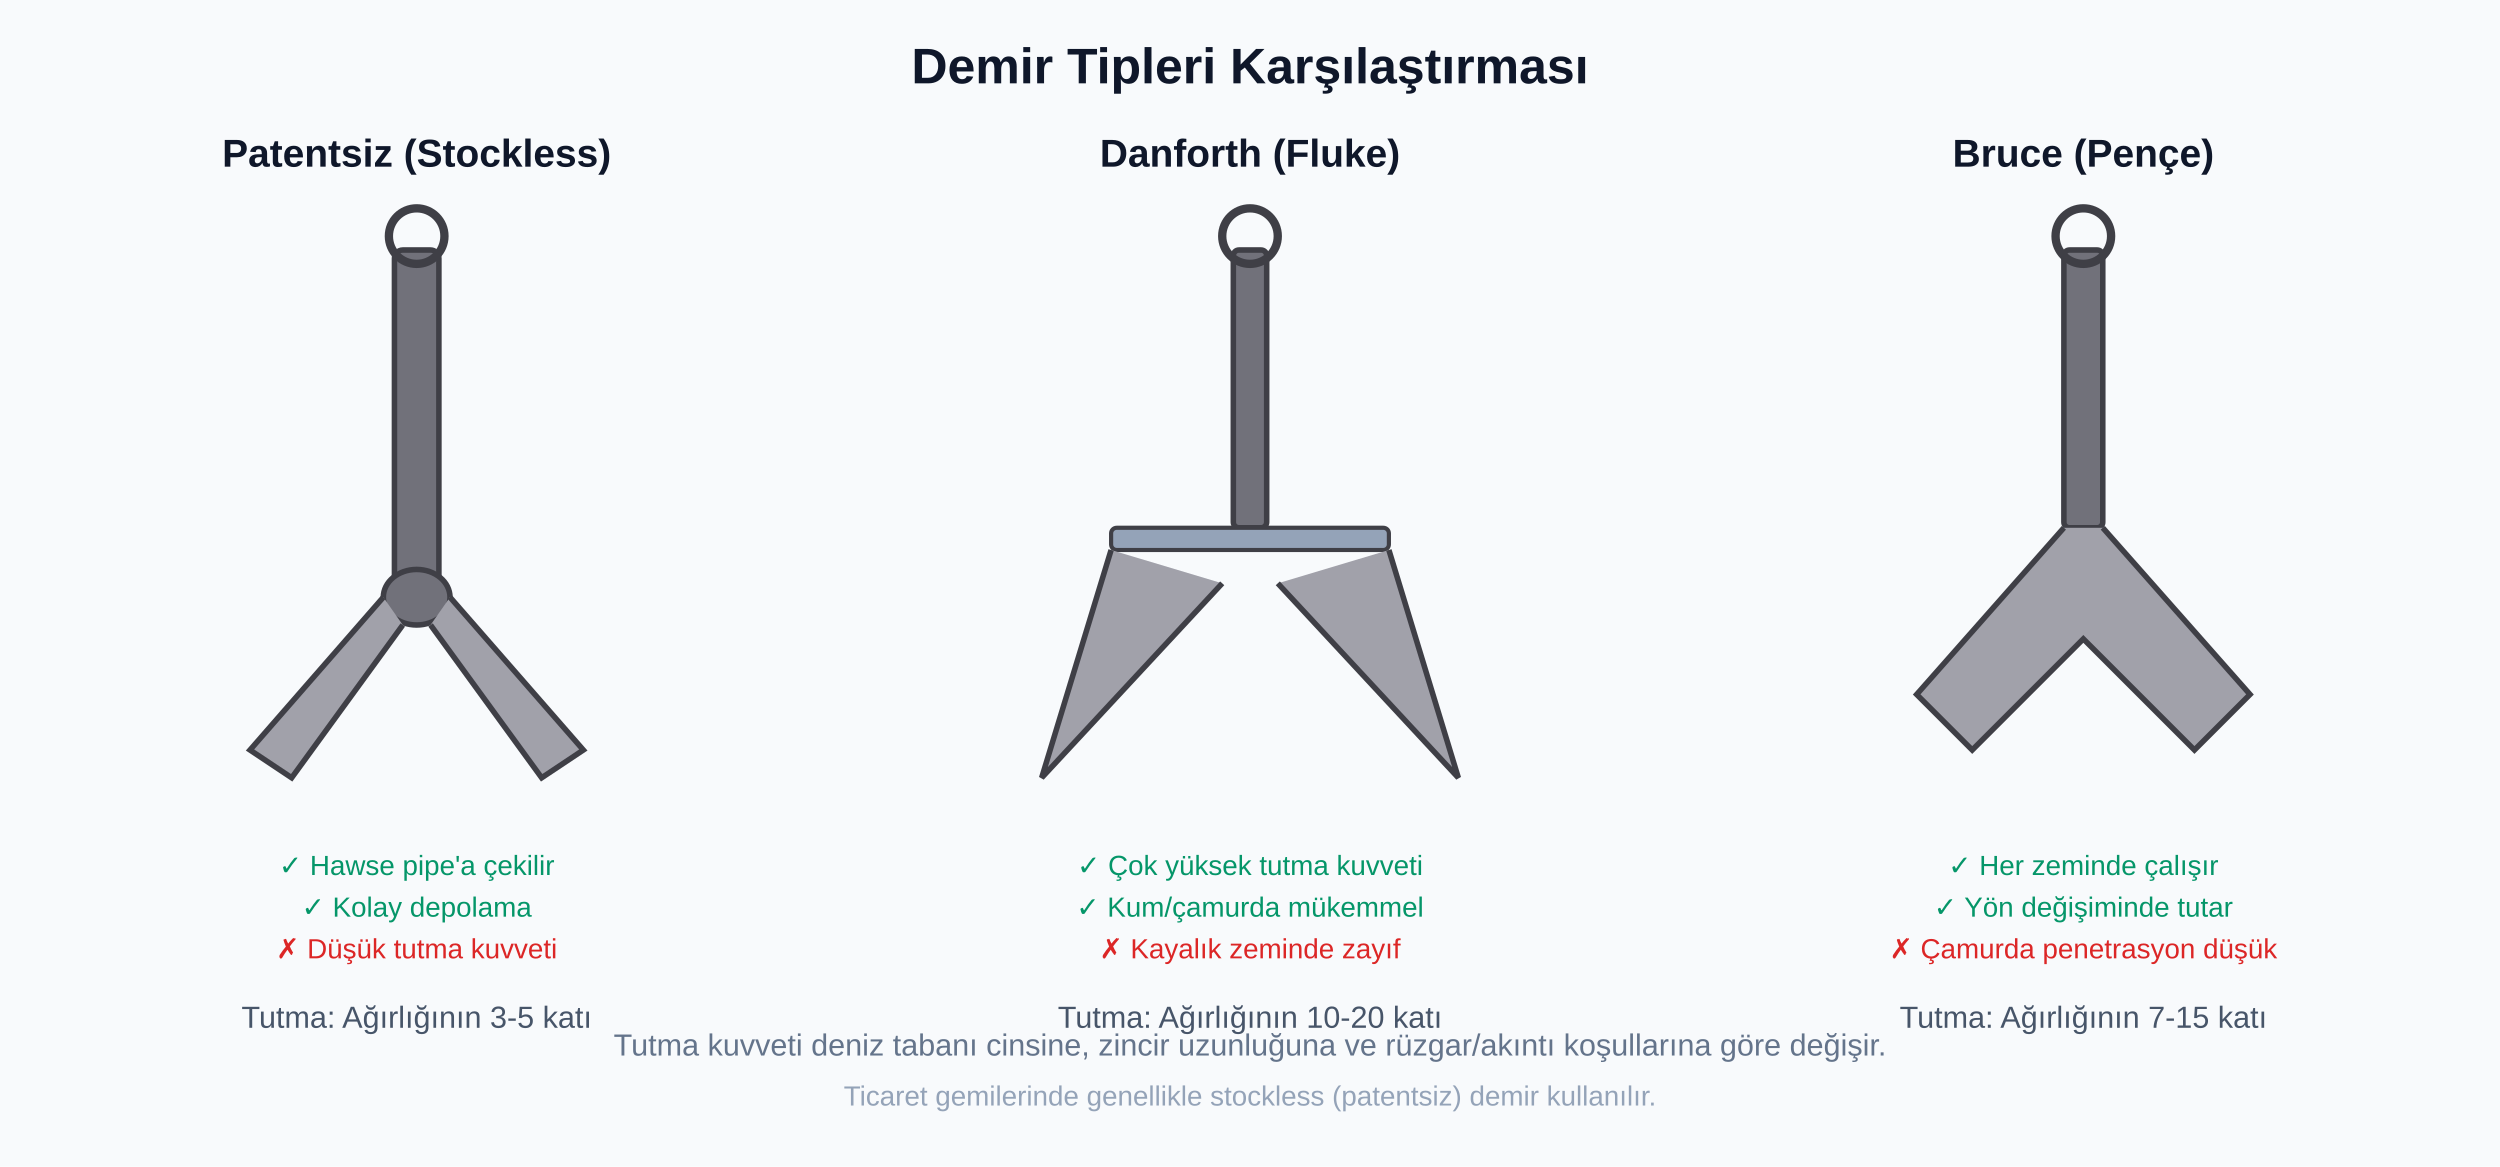
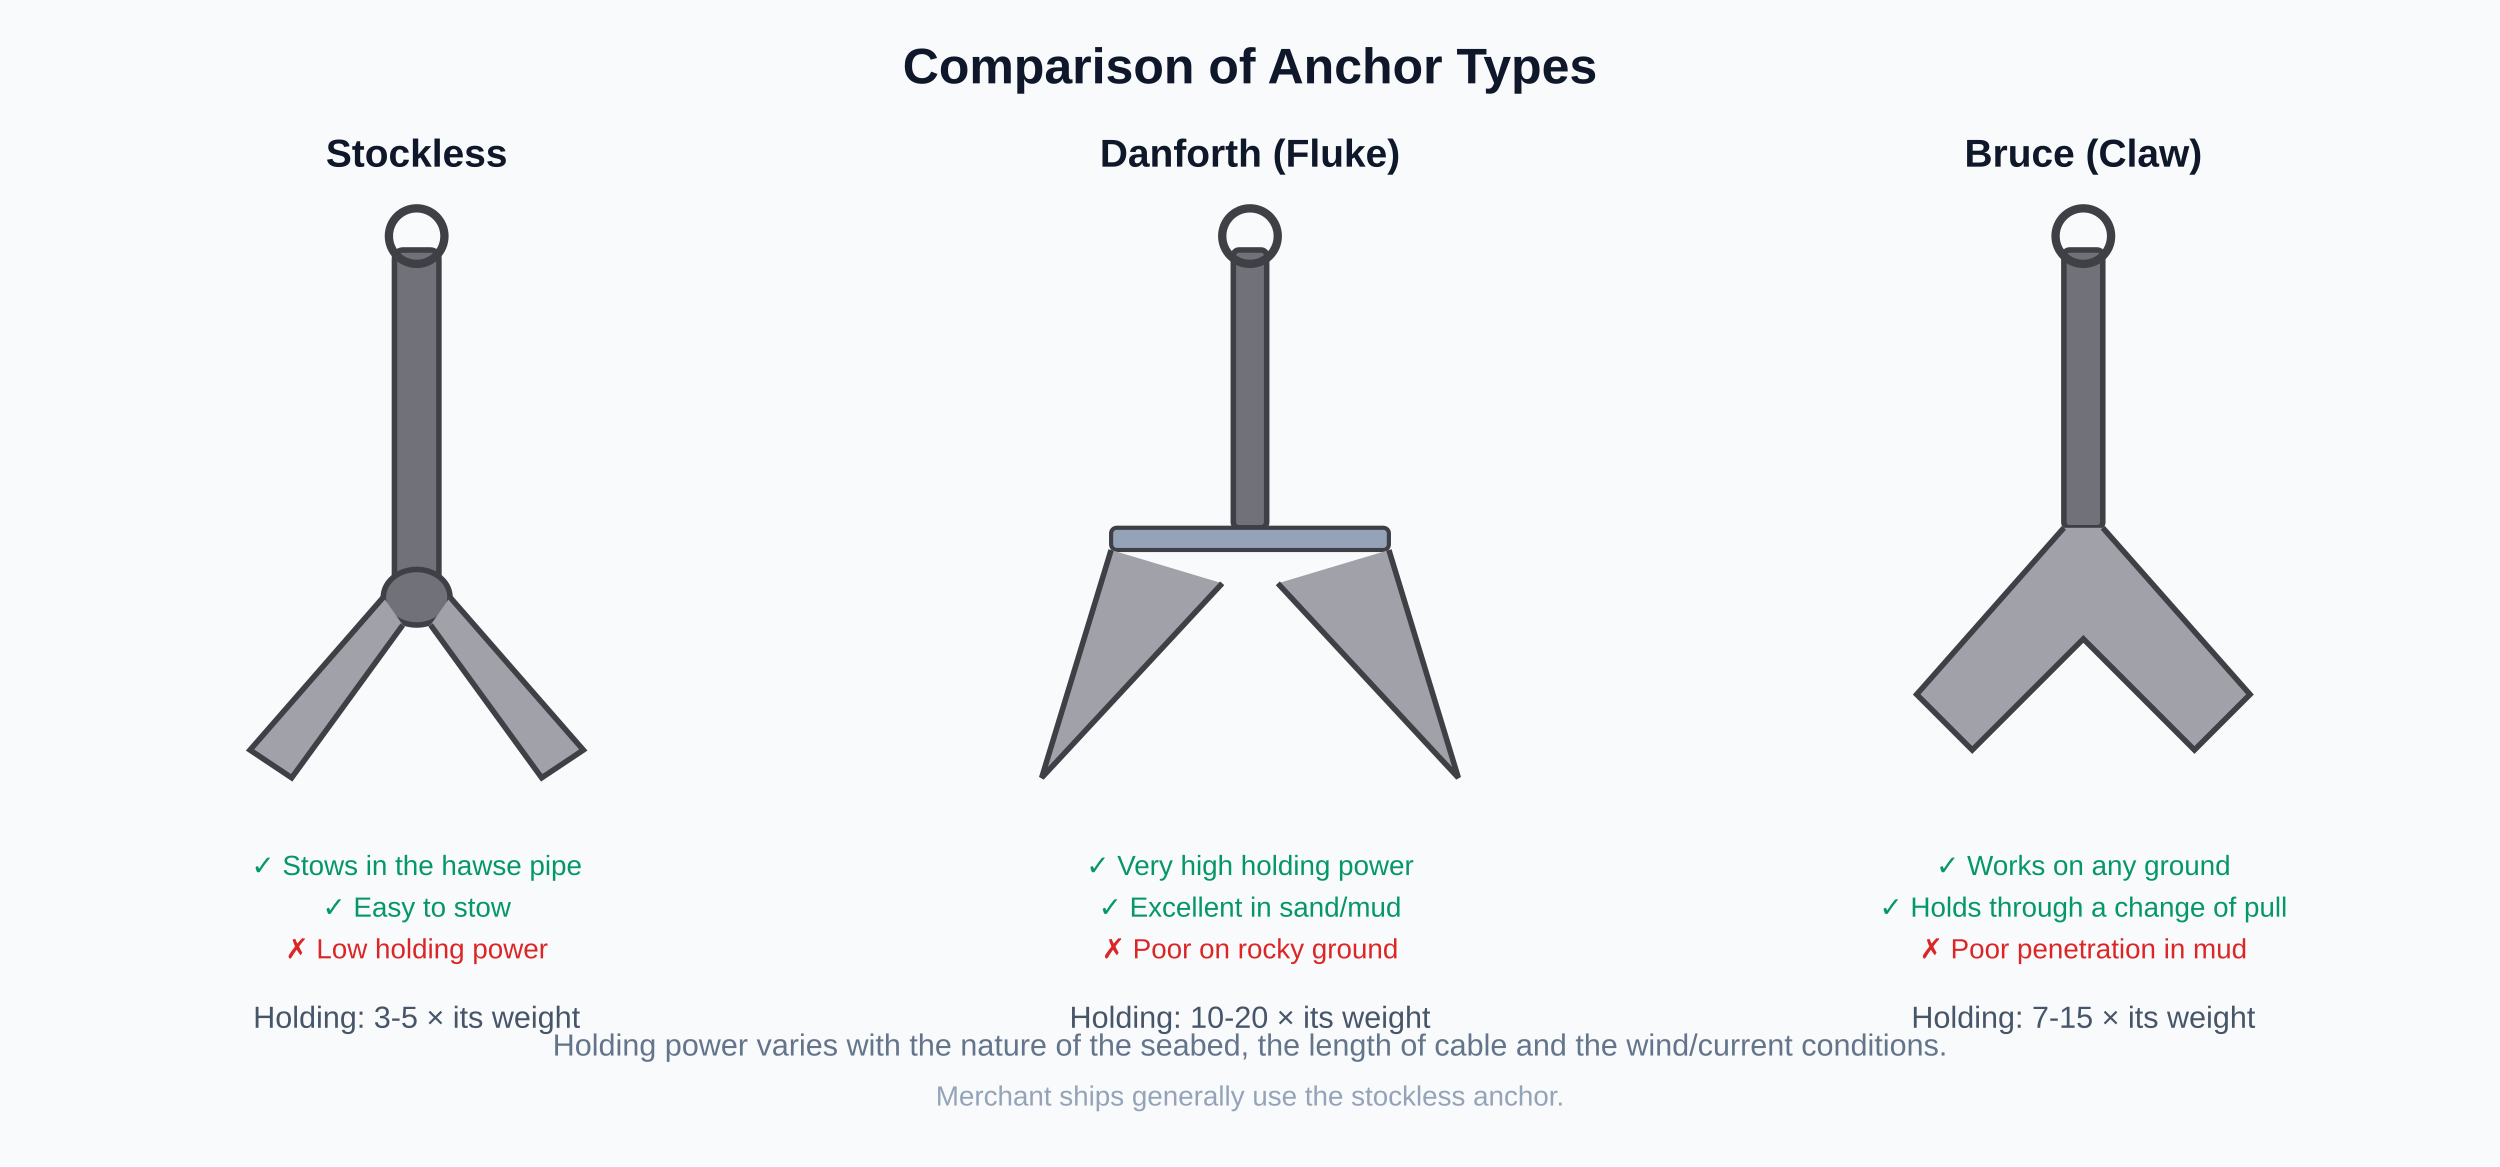
<svg xmlns="http://www.w3.org/2000/svg" width="900" height="420" viewBox="0 0 900 420">
  <rect width="900" height="420" fill="#f8fafc" />
-   <text x="450" y="30" text-anchor="middle" font-size="18" font-weight="bold" fill="#0f172a" font-family="Arial">Demir Tipleri Karşılaştırması</text>
+   <text x="450" y="30" text-anchor="middle" font-size="18" font-weight="bold" fill="#0f172a" font-family="Arial">Comparison of Anchor Types</text>
  <g transform="translate(150, 50)">
-     <text x="0" y="10" text-anchor="middle" font-size="14" font-weight="bold" fill="#0f172a" font-family="Arial">Patentsiz (Stockless)</text>
+     <text x="0" y="10" text-anchor="middle" font-size="14" font-weight="bold" fill="#0f172a" font-family="Arial">Stockless</text>
    <rect x="-8" y="40" width="16" height="120" rx="3" fill="#71717a" stroke="#3f3f46" stroke-width="2" />
    <ellipse cx="0" cy="165" rx="12" ry="10" fill="#71717a" stroke="#3f3f46" stroke-width="2" />
    <path d="M-12 165 L-60 220 L-45 230 L-5 175" fill="#a1a1aa" stroke="#3f3f46" stroke-width="2" />
    <path d="M12 165 L60 220 L45 230 L5 175" fill="#a1a1aa" stroke="#3f3f46" stroke-width="2" />
    <circle cx="0" cy="35" r="10" fill="none" stroke="#3f3f46" stroke-width="3" />
-     <text x="0" y="265" text-anchor="middle" font-size="10" fill="#059669" font-family="Arial">✓ Hawse pipe'a çekilir</text>
-     <text x="0" y="280" text-anchor="middle" font-size="10" fill="#059669" font-family="Arial">✓ Kolay depolama</text>
-     <text x="0" y="295" text-anchor="middle" font-size="10" fill="#dc2626" font-family="Arial">✗ Düşük tutma kuvveti</text>
-     <text x="0" y="320" text-anchor="middle" font-size="11" fill="#475569" font-family="Arial">Tutma: Ağırlığının 3-5 katı</text>
+     <text x="0" y="265" text-anchor="middle" font-size="10" fill="#059669" font-family="Arial">✓ Stows in the hawse pipe</text>
+     <text x="0" y="280" text-anchor="middle" font-size="10" fill="#059669" font-family="Arial">✓ Easy to stow</text>
+     <text x="0" y="295" text-anchor="middle" font-size="10" fill="#dc2626" font-family="Arial">✗ Low holding power</text>
+     <text x="0" y="320" text-anchor="middle" font-size="11" fill="#475569" font-family="Arial">Holding: 3-5 × its weight</text>
  </g>
  <g transform="translate(450, 50)">
    <text x="0" y="10" text-anchor="middle" font-size="14" font-weight="bold" fill="#0f172a" font-family="Arial">Danforth (Fluke)</text>
    <rect x="-6" y="40" width="12" height="100" rx="2" fill="#71717a" stroke="#3f3f46" stroke-width="2" />
    <rect x="-50" y="140" width="100" height="8" rx="2" fill="#94a3b8" stroke="#3f3f46" stroke-width="1.5" />
    <path d="M-50 148 L-75 230 L-10 160" fill="#a1a1aa" stroke="#3f3f46" stroke-width="2" />
    <path d="M50 148 L75 230 L10 160" fill="#a1a1aa" stroke="#3f3f46" stroke-width="2" />
    <circle cx="0" cy="35" r="10" fill="none" stroke="#3f3f46" stroke-width="3" />
-     <text x="0" y="265" text-anchor="middle" font-size="10" fill="#059669" font-family="Arial">✓ Çok yüksek tutma kuvveti</text>
-     <text x="0" y="280" text-anchor="middle" font-size="10" fill="#059669" font-family="Arial">✓ Kum/çamurda mükemmel</text>
-     <text x="0" y="295" text-anchor="middle" font-size="10" fill="#dc2626" font-family="Arial">✗ Kayalık zeminde zayıf</text>
-     <text x="0" y="320" text-anchor="middle" font-size="11" fill="#475569" font-family="Arial">Tutma: Ağırlığının 10-20 katı</text>
+     <text x="0" y="265" text-anchor="middle" font-size="10" fill="#059669" font-family="Arial">✓ Very high holding power</text>
+     <text x="0" y="280" text-anchor="middle" font-size="10" fill="#059669" font-family="Arial">✓ Excellent in sand/mud</text>
+     <text x="0" y="295" text-anchor="middle" font-size="10" fill="#dc2626" font-family="Arial">✗ Poor on rocky ground</text>
+     <text x="0" y="320" text-anchor="middle" font-size="11" fill="#475569" font-family="Arial">Holding: 10-20 × its weight</text>
  </g>
  <g transform="translate(750, 50)">
-     <text x="0" y="10" text-anchor="middle" font-size="14" font-weight="bold" fill="#0f172a" font-family="Arial">Bruce (Pençe)</text>
+     <text x="0" y="10" text-anchor="middle" font-size="14" font-weight="bold" fill="#0f172a" font-family="Arial">Bruce (Claw)</text>
    <rect x="-7" y="40" width="14" height="100" rx="2" fill="#71717a" stroke="#3f3f46" stroke-width="2" />
    <path d="M-7 140 L-60 200 L-40 220 L0 180 L40 220 L60 200 L7 140" fill="#a1a1aa" stroke="#3f3f46" stroke-width="2" />
    <circle cx="0" cy="35" r="10" fill="none" stroke="#3f3f46" stroke-width="3" />
-     <text x="0" y="265" text-anchor="middle" font-size="10" fill="#059669" font-family="Arial">✓ Her zeminde çalışır</text>
-     <text x="0" y="280" text-anchor="middle" font-size="10" fill="#059669" font-family="Arial">✓ Yön değişiminde tutar</text>
-     <text x="0" y="295" text-anchor="middle" font-size="10" fill="#dc2626" font-family="Arial">✗ Çamurda penetrasyon düşük</text>
-     <text x="0" y="320" text-anchor="middle" font-size="11" fill="#475569" font-family="Arial">Tutma: Ağırlığının 7-15 katı</text>
+     <text x="0" y="265" text-anchor="middle" font-size="10" fill="#059669" font-family="Arial">✓ Works on any ground</text>
+     <text x="0" y="280" text-anchor="middle" font-size="10" fill="#059669" font-family="Arial">✓ Holds through a change of pull</text>
+     <text x="0" y="295" text-anchor="middle" font-size="10" fill="#dc2626" font-family="Arial">✗ Poor penetration in mud</text>
+     <text x="0" y="320" text-anchor="middle" font-size="11" fill="#475569" font-family="Arial">Holding: 7-15 × its weight</text>
  </g>
-   <text x="450" y="380" text-anchor="middle" font-size="11" fill="#64748b" font-family="Arial">Tutma kuvveti deniz tabanı cinsine, zincir uzunluğuna ve rüzgar/akıntı koşullarına göre değişir.</text>
-   <text x="450" y="398" text-anchor="middle" font-size="10" fill="#94a3b8" font-family="Arial">Ticaret gemilerinde genellikle stockless (patentsiz) demir kullanılır.</text>
+   <text x="450" y="380" text-anchor="middle" font-size="11" fill="#64748b" font-family="Arial">Holding power varies with the nature of the seabed, the length of cable and the wind/current conditions.</text>
+   <text x="450" y="398" text-anchor="middle" font-size="10" fill="#94a3b8" font-family="Arial">Merchant ships generally use the stockless anchor.</text>
</svg>
